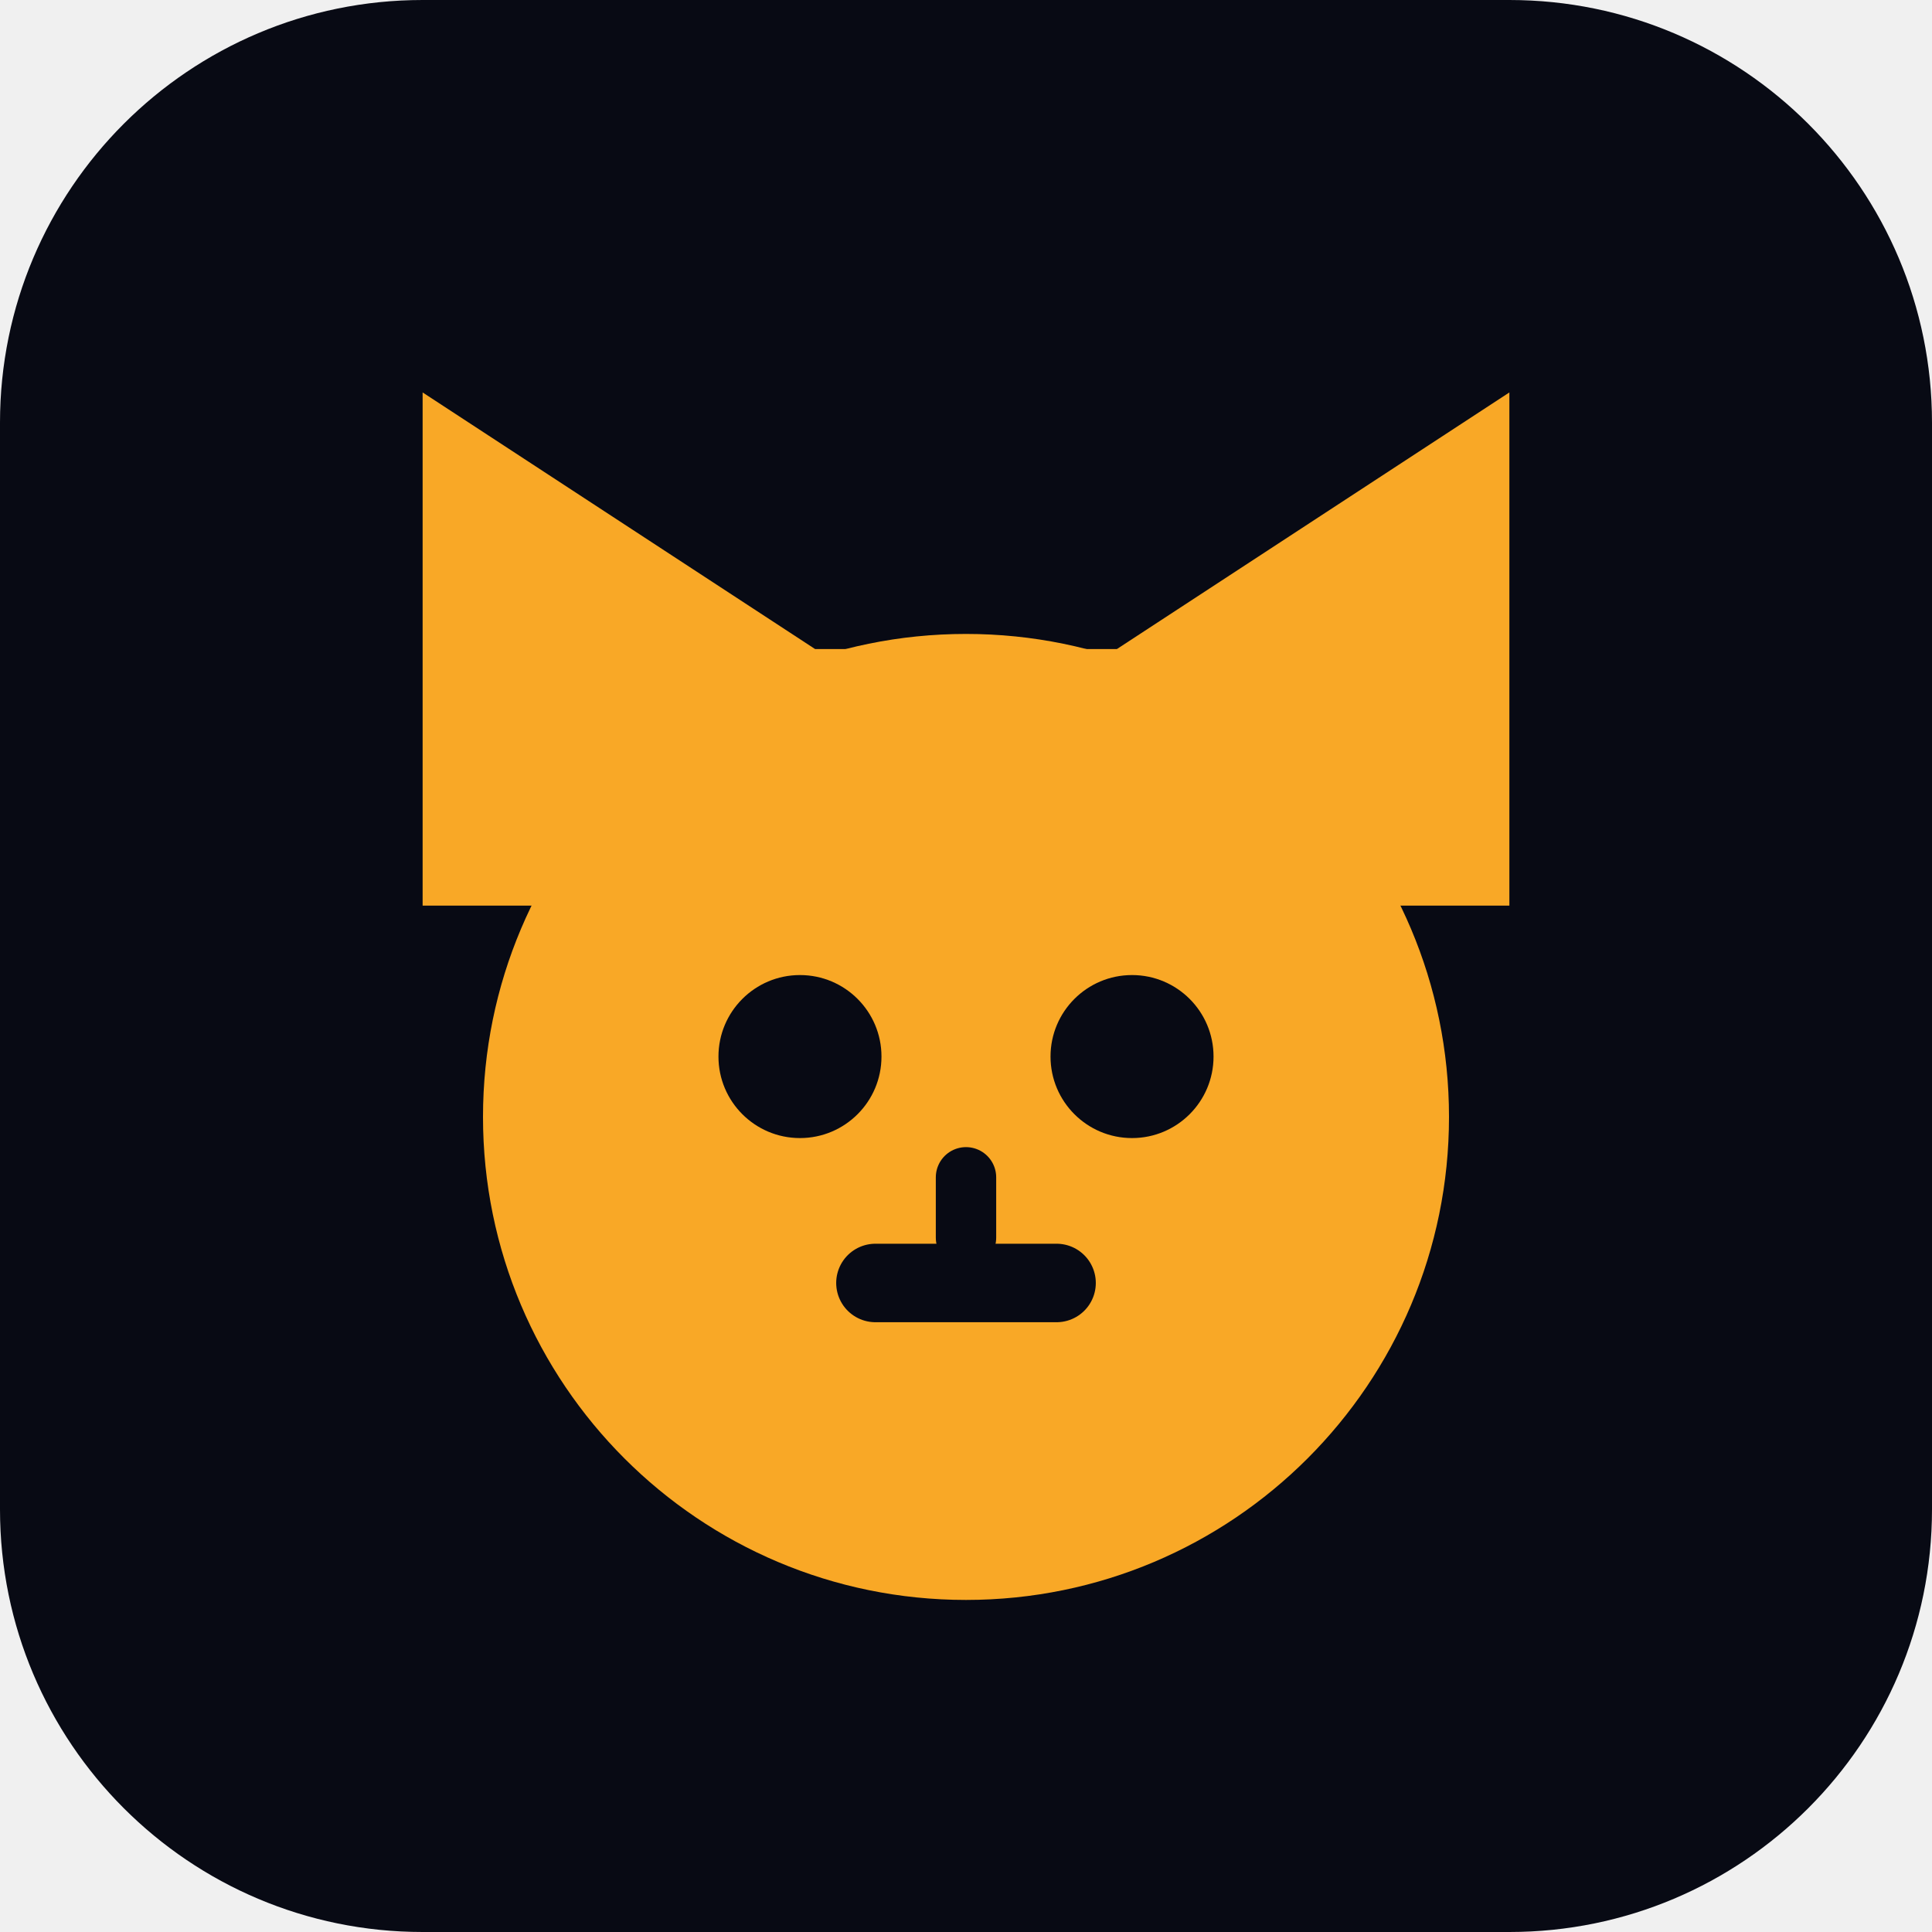
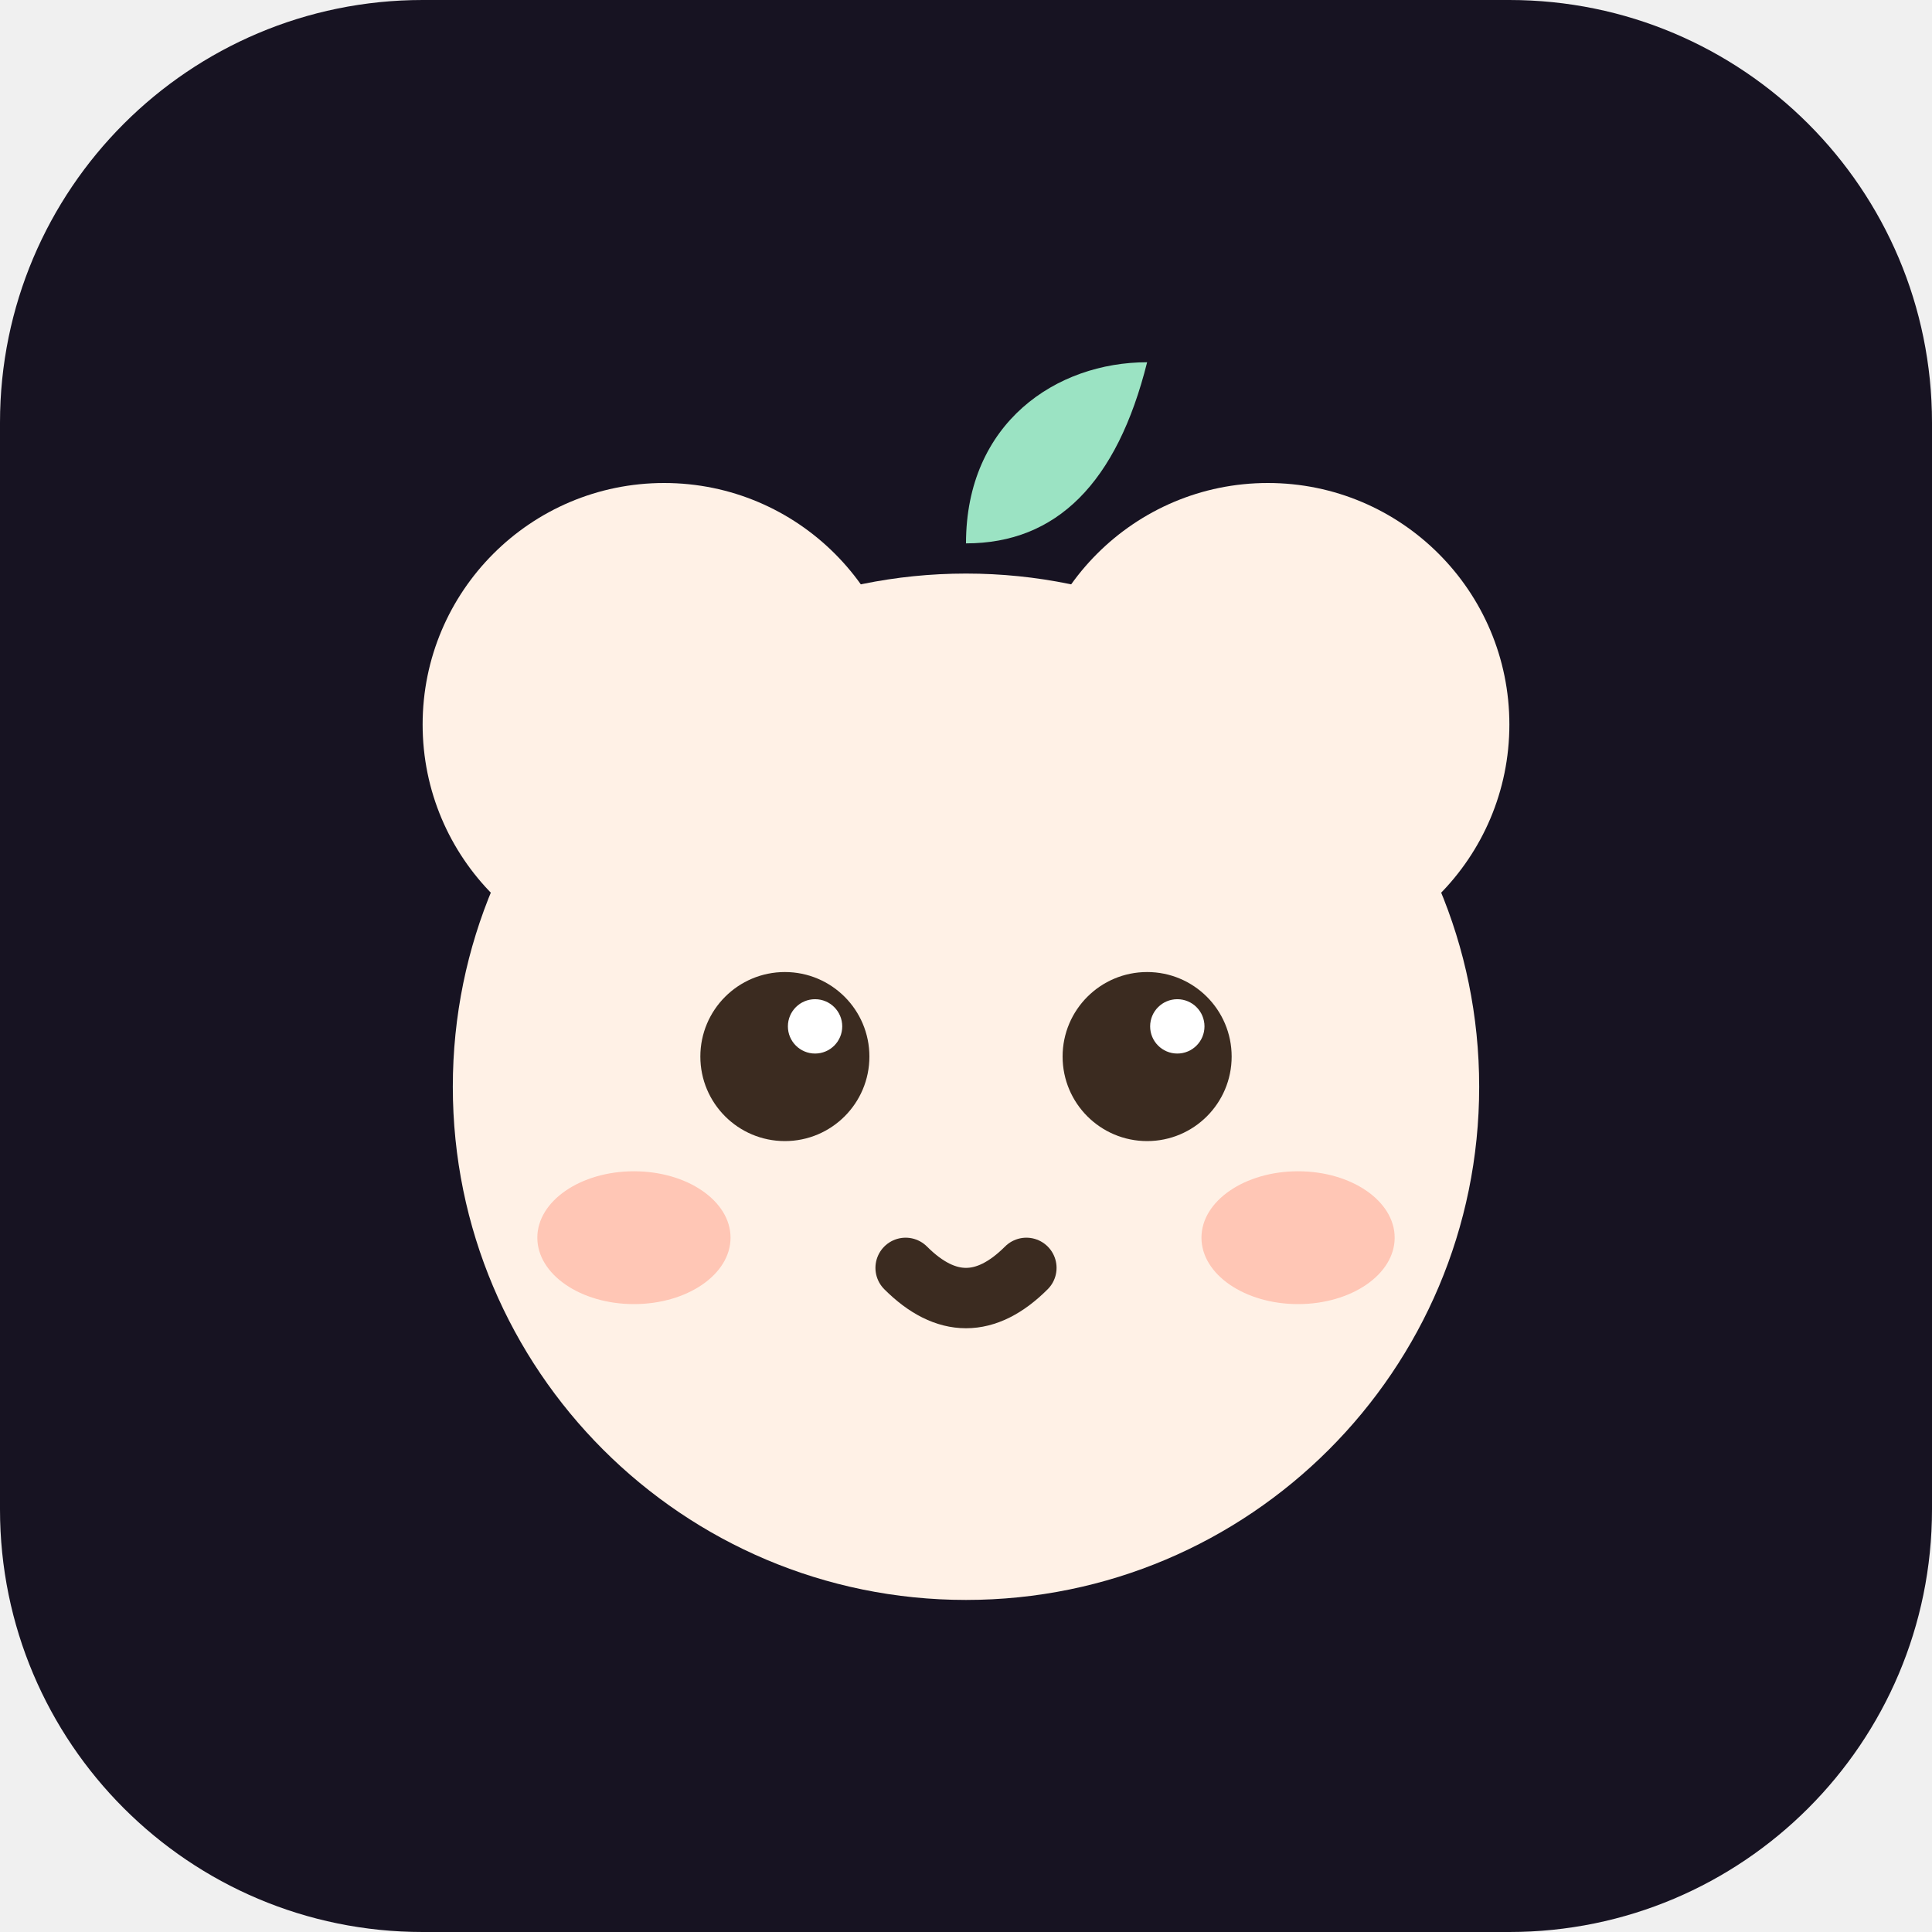
<svg xmlns="http://www.w3.org/2000/svg" viewBox="0 0 64 64">
-   <rect width="64" height="64" rx="14" fill="#080a14" />
-   <path d="M14 30V13l13 8.5h10L50 13v17" fill="#f9a826" />
-   <circle cx="32" cy="37" r="16" fill="#f9a826" />
-   <circle cx="26.5" cy="35" r="2.7" fill="#080a14" />
-   <circle cx="37.5" cy="35" r="2.7" fill="#080a14" />
-   <path d="M29 42.5h6" stroke="#080a14" stroke-width="2.6" stroke-linecap="round" />
-   <path d="M32 39v2" stroke="#080a14" stroke-width="2" stroke-linecap="round" />
+   <rect width="64" height="64" rx="14" fill="#171322" />
+   <circle cx="22" cy="24" r="8" fill="#fff1e6" />
+   <circle cx="42" cy="24" r="8" fill="#fff1e6" />
+   <circle cx="32" cy="36" r="17" fill="#fff1e6" />
+   <circle cx="26" cy="35" r="2.8" fill="#3b2b20" />
+   <circle cx="38" cy="35" r="2.8" fill="#3b2b20" />
+   <circle cx="27" cy="34" r="0.9" fill="#ffffff" />
+   <circle cx="39" cy="34" r="0.9" fill="#ffffff" />
+   <ellipse cx="21" cy="41" rx="3.2" ry="2.2" fill="#ffb3a0" opacity="0.7" />
+   <ellipse cx="43" cy="41" rx="3.2" ry="2.2" fill="#ffb3a0" opacity="0.7" />
+   <path d="M30 42q2 2 4 0" fill="none" stroke="#3b2b20" stroke-width="2" stroke-linecap="round" />
+   <path d="M32 18c0-4 3-6 6-6-1 4-3 6-6 6z" fill="#9be3c3" />
</svg>
